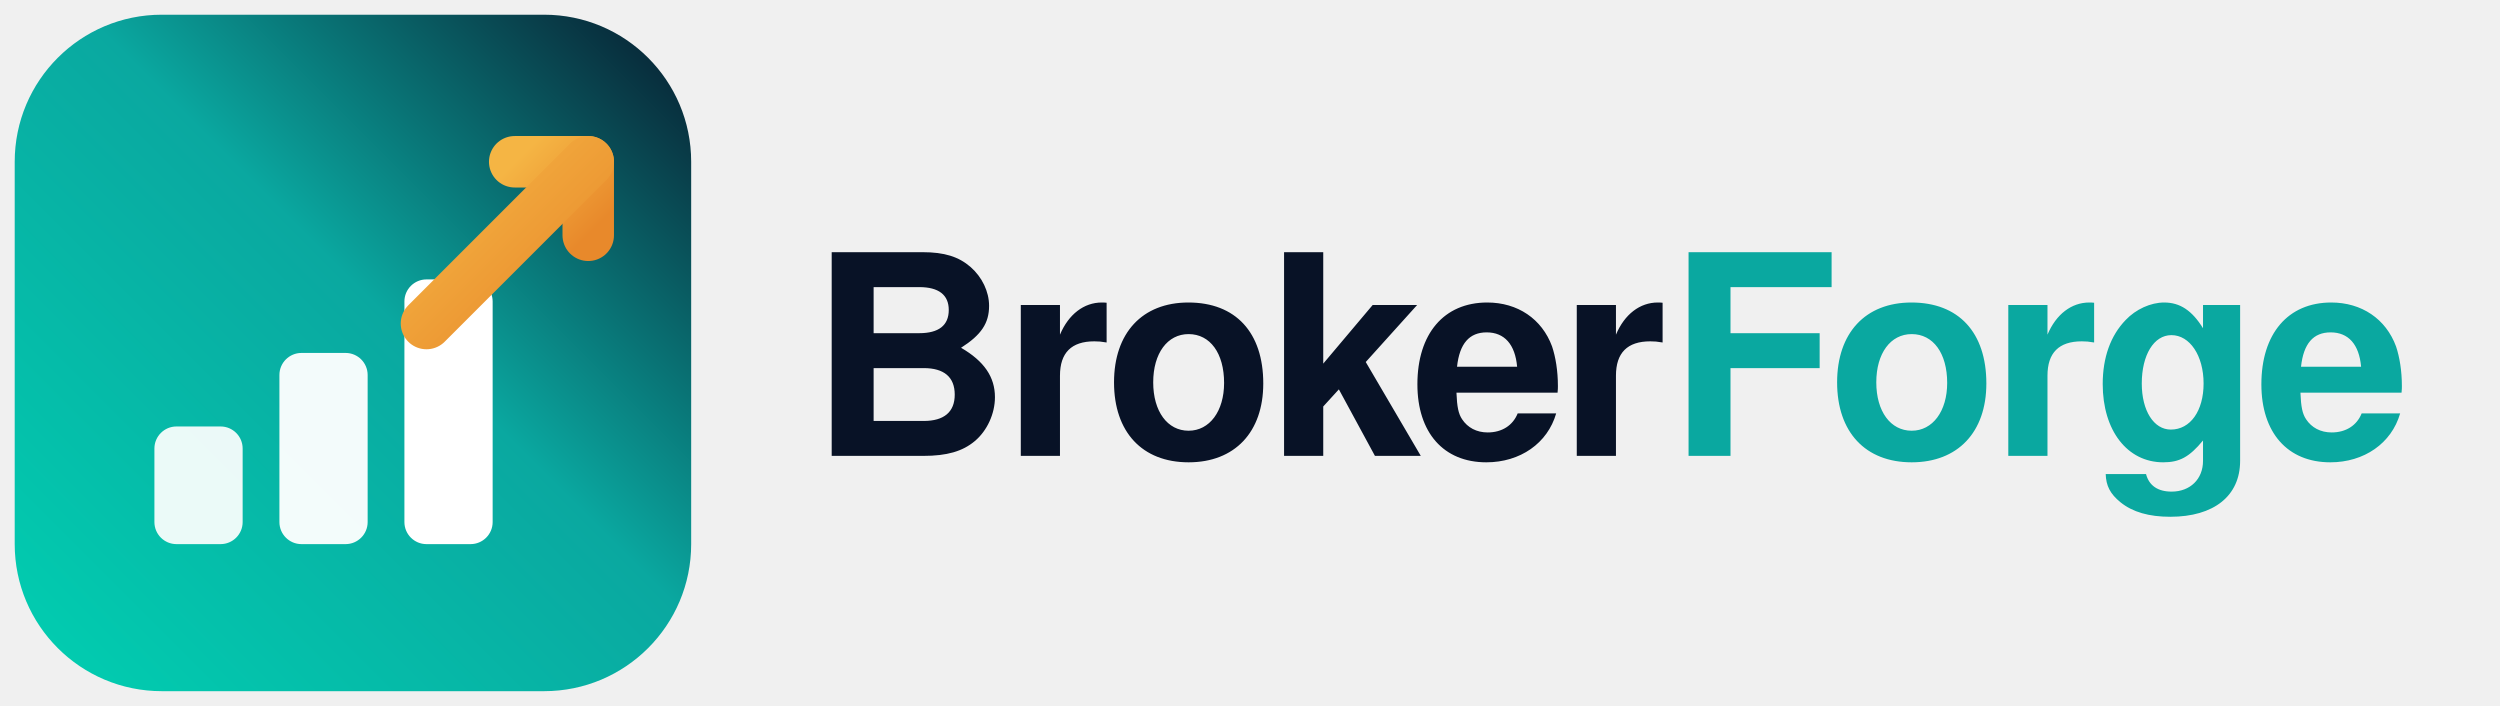
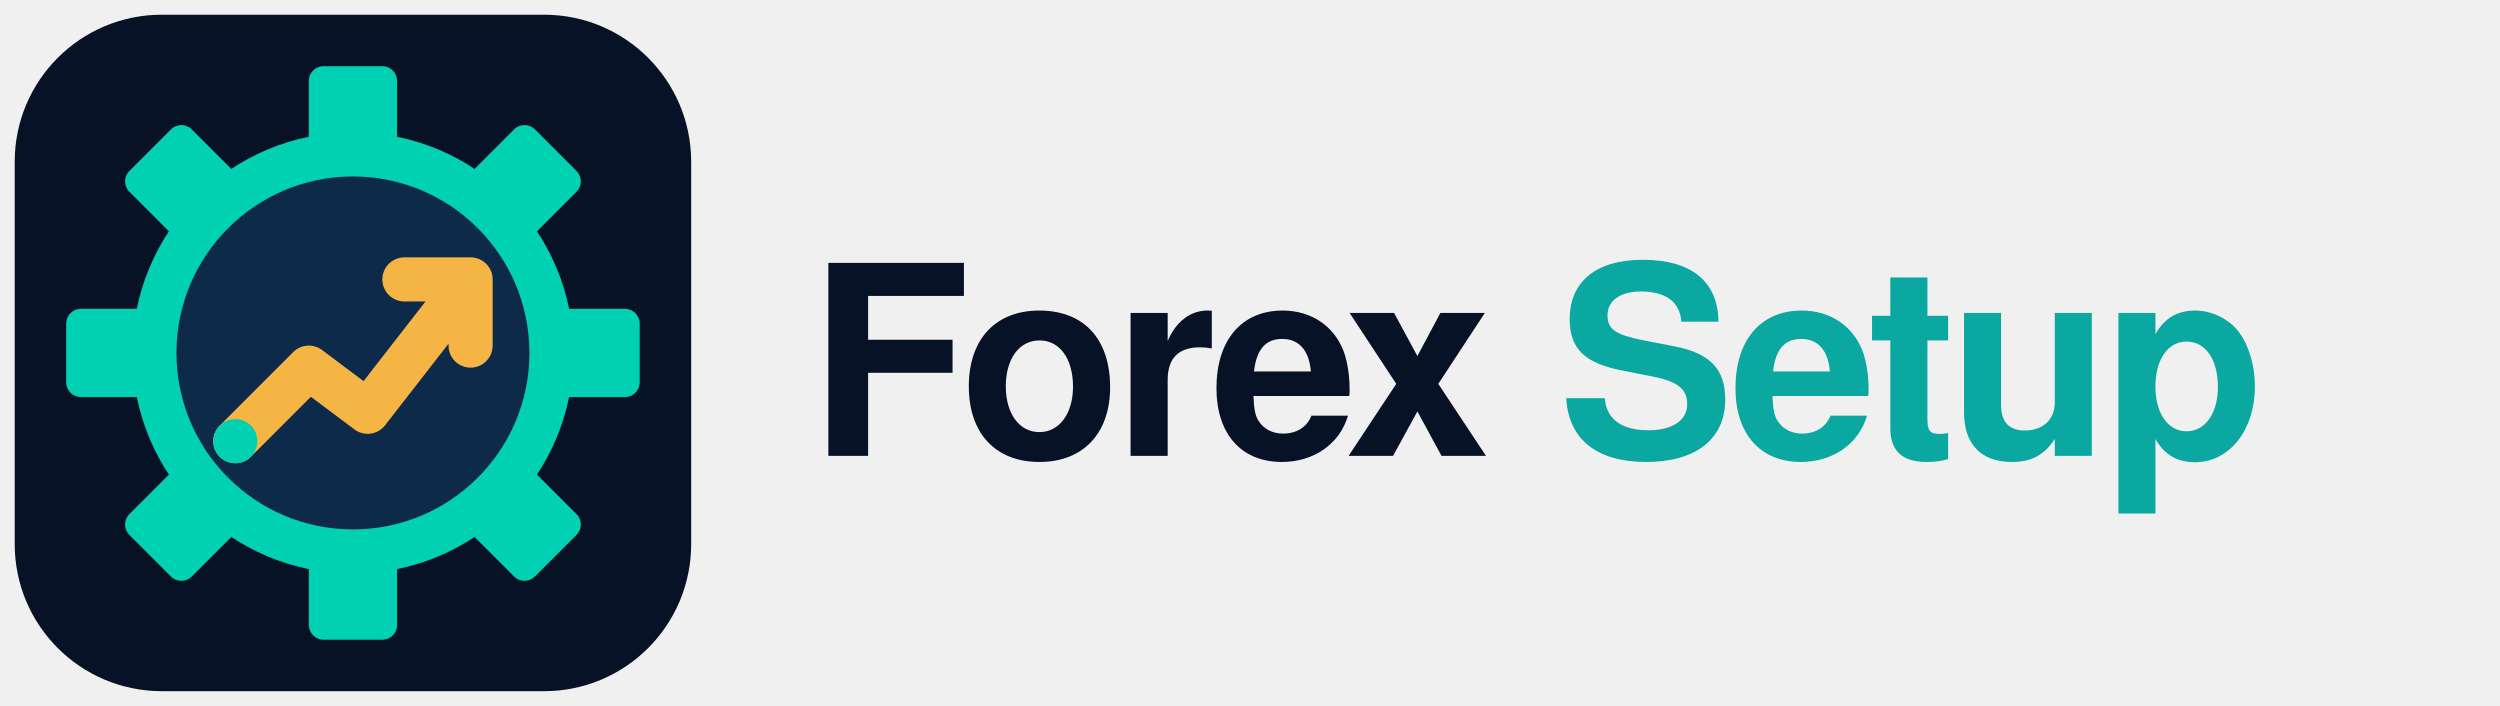
- <svg xmlns="http://www.w3.org/2000/svg" viewBox="0 0 340 96" role="img" aria-label="BrokerForge">
-   <defs>
-     <linearGradient id="bf-g" x1="0" y1="96" x2="96" y2="0" gradientUnits="userSpaceOnUse">
-       <stop offset="0" stop-color="#00D1B2" />
-       <stop offset=".55" stop-color="#0AA8A0" />
-       <stop offset="1" stop-color="#081226" />
-     </linearGradient>
-     <linearGradient id="bf-gold" x1="0" y1="0" x2="1" y2="1">
-       <stop offset="0" stop-color="#F5B544" />
-       <stop offset="1" stop-color="#E8892B" />
-     </linearGradient>
-   </defs>
-   <rect x="2" y="2" width="92" height="92" rx="20" fill="url(#bf-g)" />
-   <rect x="21" y="58" width="12" height="16" rx="3" fill="#ffffff" opacity=".92" />
-   <rect x="38" y="48" width="12" height="26" rx="3" fill="#ffffff" opacity=".95" />
-   <rect x="55" y="38" width="12" height="36" rx="3" fill="#ffffff" />
-   <path d="M70 22 L80 22 L80 32" fill="none" stroke="url(#bf-gold)" stroke-width="7" stroke-linecap="round" stroke-linejoin="round" />
-   <path d="M80 22 L58 44" fill="none" stroke="url(#bf-gold)" stroke-width="7" stroke-linecap="round" />
-   <text x="110" y="62" font-family="-apple-system, BlinkMacSystemFont, 'SF Pro Display', 'Helvetica Neue', Helvetica, Arial, sans-serif" font-size="38" font-weight="800" letter-spacing="-1" fill="#081226">Broker<tspan fill="#0AA8A0">Forge</tspan>
+ <svg xmlns="http://www.w3.org/2000/svg" viewBox="0 0 340 96" role="img" aria-label="Forex Setup">
+   <rect x="2" y="2" width="92" height="92" rx="20" fill="#081226" />
+   <g fill="#00D1B2">
+     <rect x="42" y="9" width="12" height="12" rx="2" />
+     <rect x="42" y="9" width="12" height="12" rx="2" transform="rotate(45 48 48)" />
+     <rect x="42" y="9" width="12" height="12" rx="2" transform="rotate(90 48 48)" />
+     <rect x="42" y="9" width="12" height="12" rx="2" transform="rotate(135 48 48)" />
+     <rect x="42" y="9" width="12" height="12" rx="2" transform="rotate(180 48 48)" />
+     <rect x="42" y="9" width="12" height="12" rx="2" transform="rotate(225 48 48)" />
+     <rect x="42" y="9" width="12" height="12" rx="2" transform="rotate(270 48 48)" />
+     <rect x="42" y="9" width="12" height="12" rx="2" transform="rotate(315 48 48)" />
+   </g>
+   <circle cx="48" cy="48" r="27" fill="#0E2A4A" stroke="#00D1B2" stroke-width="6" />
+   <path d="M32 60 L42 50 L50 56 L64 38 M55 38 H64 V47" fill="none" stroke="#F5B544" stroke-width="6" stroke-linecap="round" stroke-linejoin="round" />
+   <circle cx="32" cy="60" r="3" fill="#00D1B2" />
+   <text x="110" y="62" font-family="-apple-system, BlinkMacSystemFont, 'SF Pro Display', 'Helvetica Neue', Helvetica, Arial, sans-serif" font-size="36" font-weight="800" letter-spacing="-1" fill="#081226">Forex <tspan fill="#0AA8A0">Setup</tspan>
  </text>
</svg>
